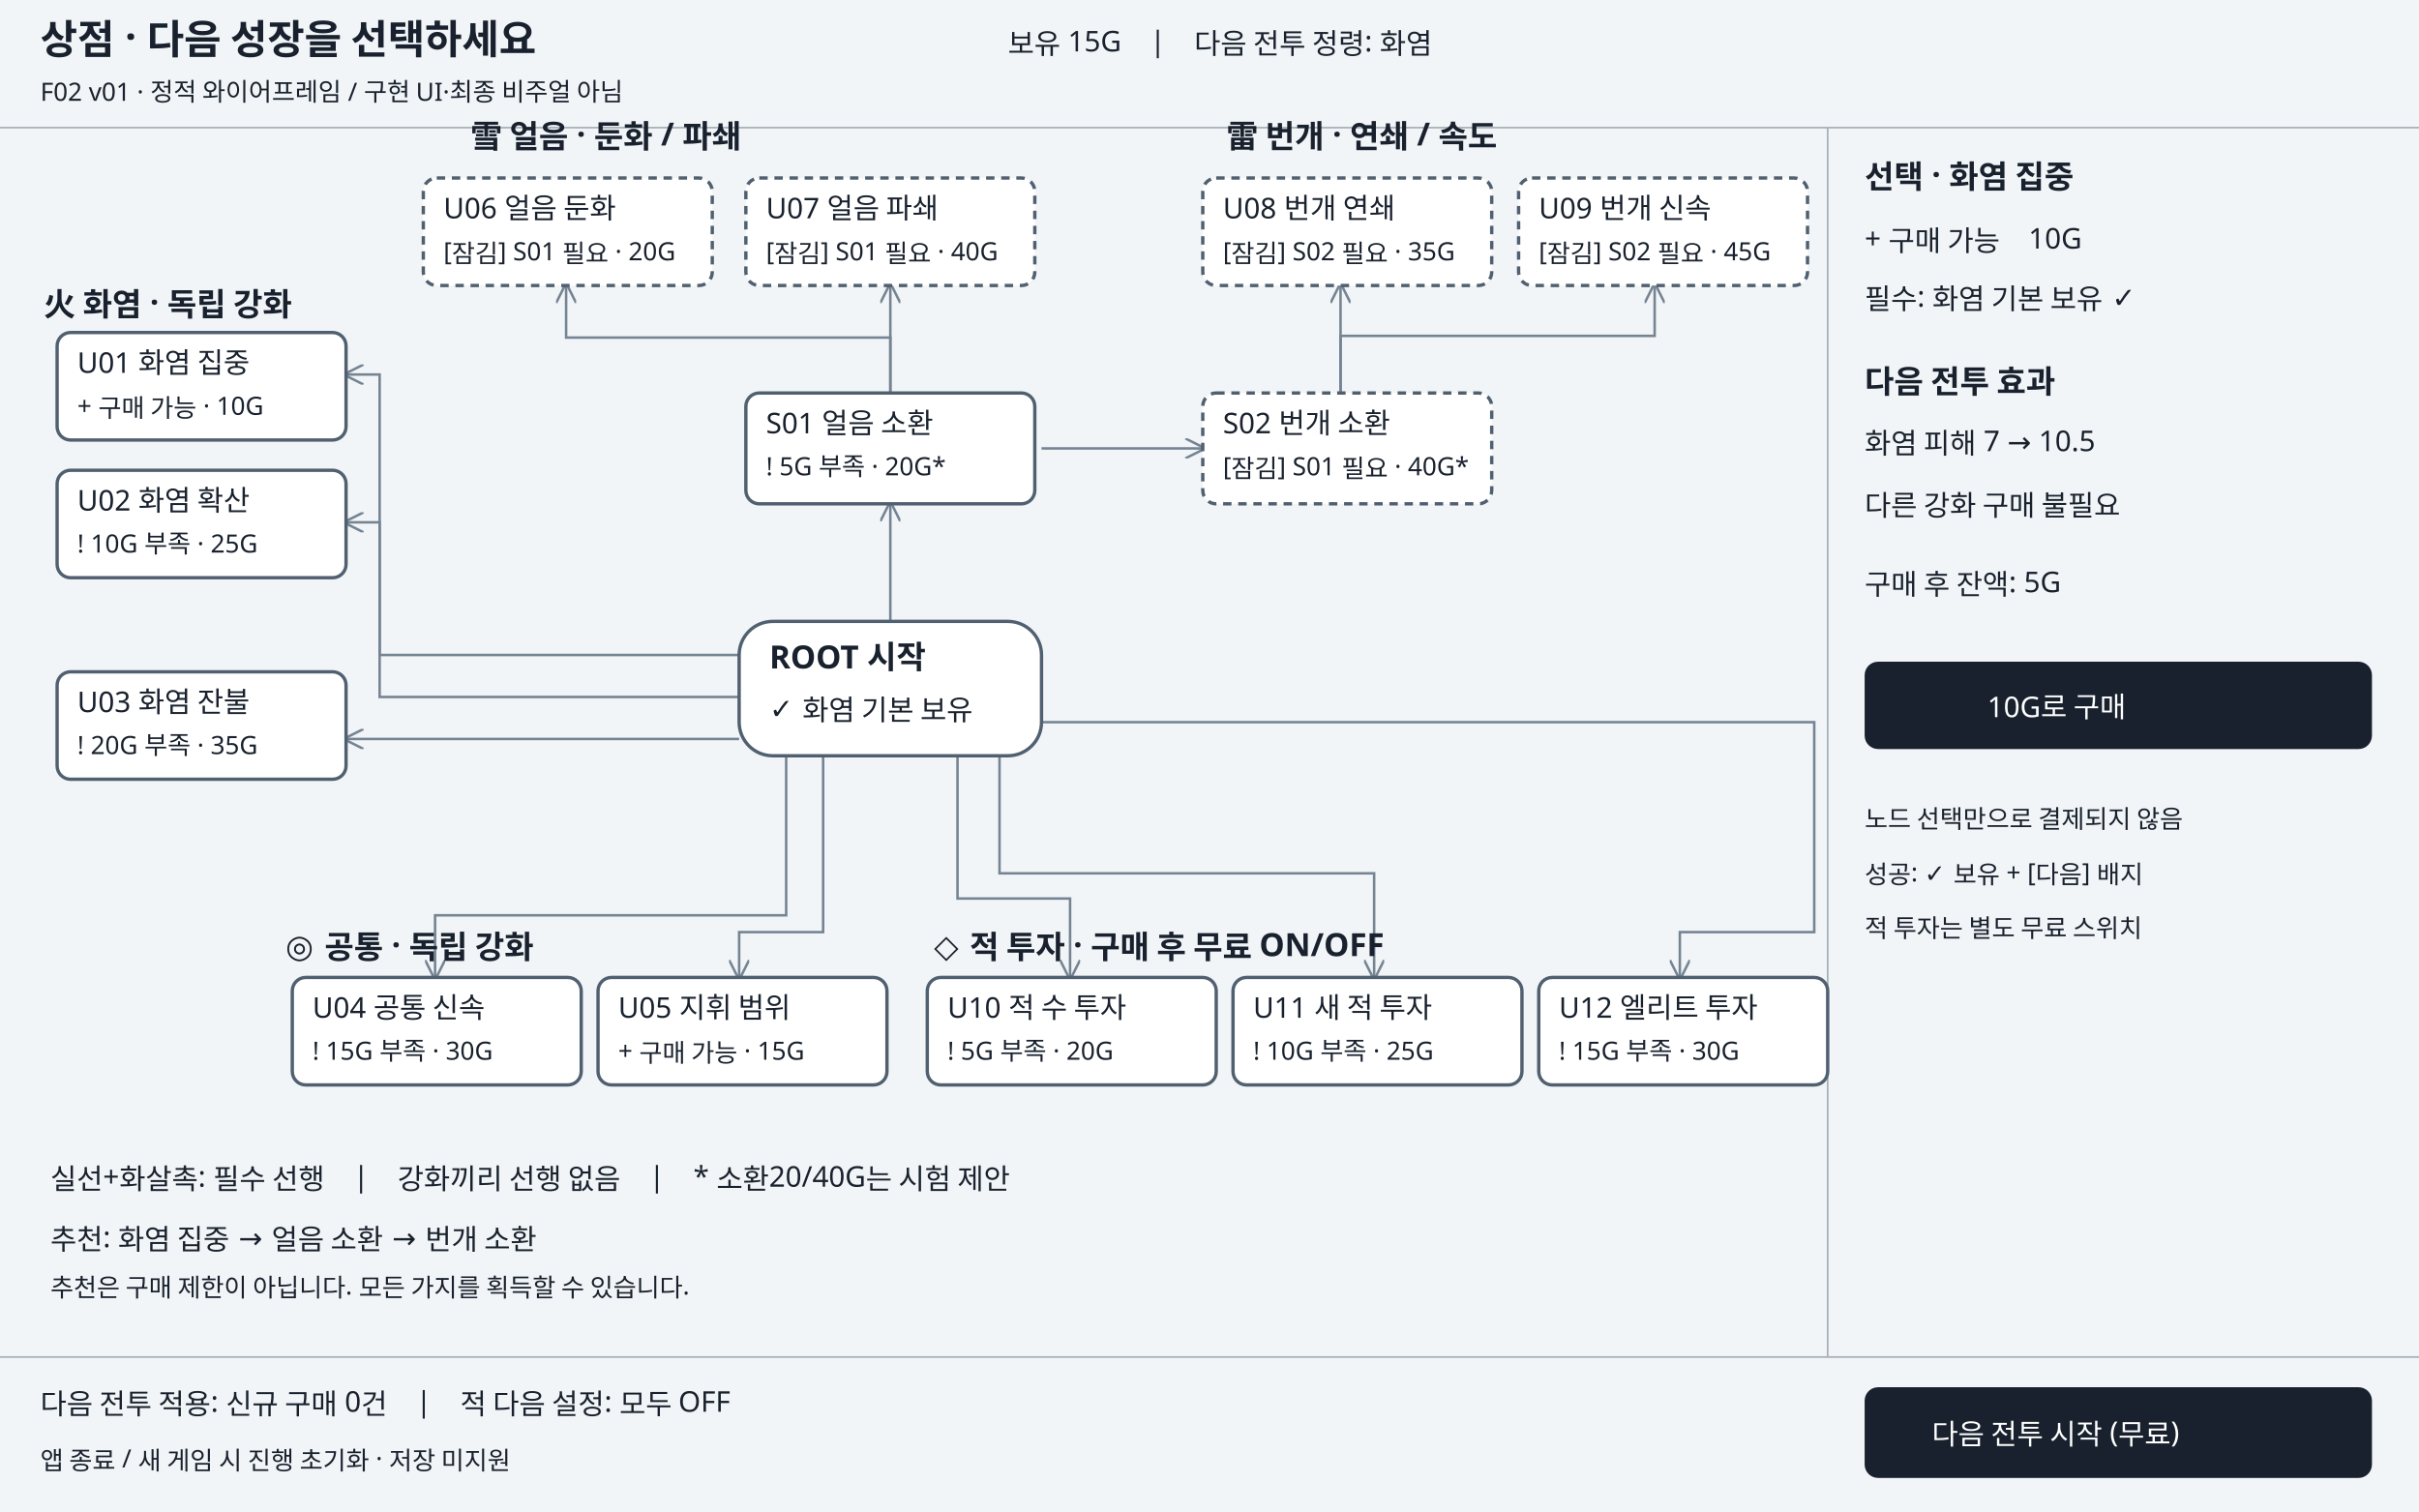
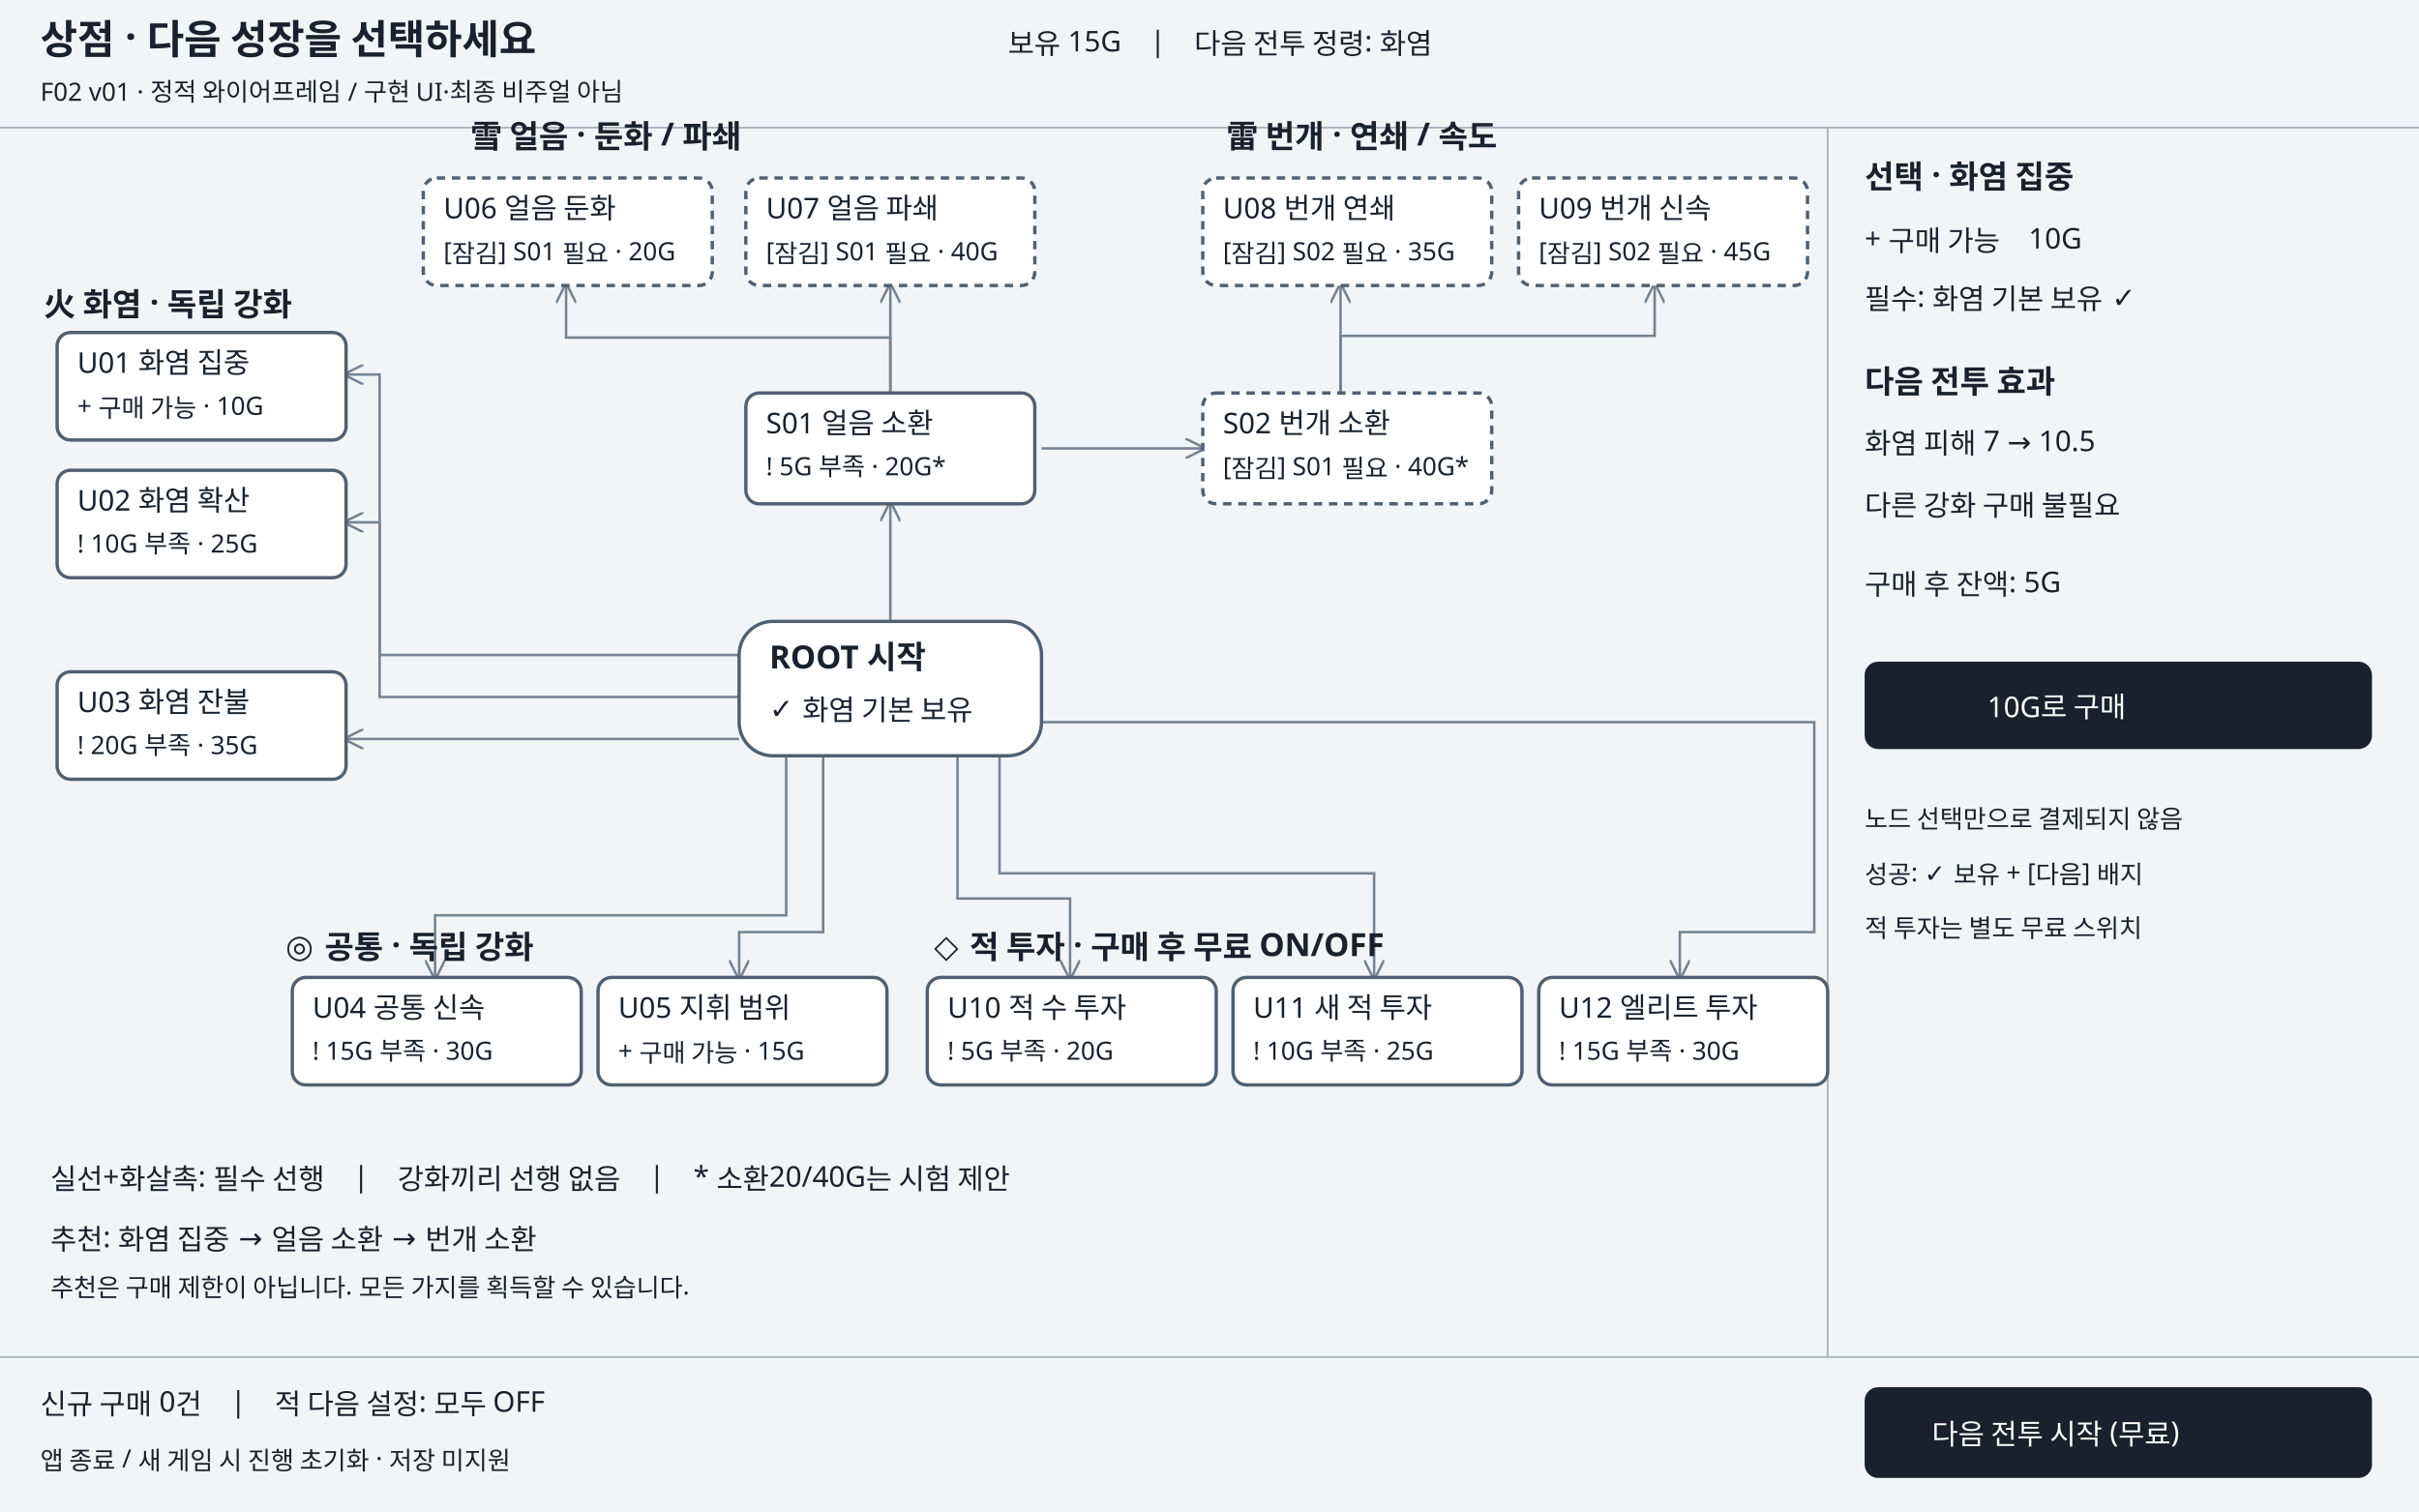
<svg xmlns="http://www.w3.org/2000/svg" width="1440" height="900" viewBox="0 0 1440 900" role="img" aria-labelledby="title desc">
  <style>@font-face{font-family:NotoKR;src:url(https://fonts.gstatic.com/s/notosanskr/v40/PbyxFmXiEBPT4ITbgNA5Cgms3VYcOA-vvnIzzuoyeLQ.ttf)}text{font-family:NotoKR,sans-serif;fill:#18212d;font-size:17px}.title{font-size:24px;font-weight:bold}.small{font-size:15px}.node{fill:white;stroke:#506070;stroke-width:2}.locked{stroke-dasharray:5 4}.edge{fill:none;stroke:#758493;stroke-width:1.5;marker-end:url(#arrow)}.head{font-size:19px;font-weight:bold}</style>
  <defs>
    <marker id="arrow" markerWidth="8" markerHeight="8" refX="7" refY="4" orient="auto">
      <path d="M0 0L8 4L0 8" fill="none" stroke="#758493" />
    </marker>
  </defs>
  <rect width="1440" height="900" fill="#f2f5f7" />
  <text x="24" y="32" class="title">상점 · 다음 성장을 선택하세요</text>
  <text x="600" y="32">보유 15G　|　다음 전투 정령: 화염</text>
  <text x="24" y="60" class="small">F02 v01 · 정적 와이어프레임 / 구현 UI·최종 비주얼 아님</text>
  <path d="M0 76H1440M1088 76V808M0 808H1440" stroke="#a5afb8" />
  <g class="edge">
    <path d="M440 390H226V223H206" />
    <path d="M440 415H226V311H206" />
    <path d="M440 440H206" />
    <path d="M530 370V300" />
    <path d="M530 234V201H337V170" />
    <path d="M530 234V170" />
    <path d="M620 267H716" />
    <path d="M798 234V170" />
    <path d="M798 234V200H985V170" />
    <path d="M468 450V545H259V582" />
    <path d="M490 450V555H440V582" />
    <path d="M570 450V535H637V582" />
    <path d="M595 450V520H818V582" />
    <path d="M620 430H1080V555H1000V582" />
  </g>
  <text x="26" y="188" class="head">火 화염 · 독립 강화</text>
  <g>
    <rect x="34" y="198" width="172" height="64" rx="8" class="node" stroke="#18212d" />
    <text x="46" y="222">U01 화염 집중</text>
    <text x="46" y="247" class="small">+ 구매 가능 · 10G</text>
  </g>
  <g>
    <rect x="34" y="280" width="172" height="64" rx="8" class="node" />
    <text x="46" y="304">U02 화염 확산</text>
    <text x="46" y="329" class="small">! 10G 부족 · 25G</text>
  </g>
  <g>
    <rect x="34" y="400" width="172" height="64" rx="8" class="node" />
    <text x="46" y="424">U03 화염 잔불</text>
    <text x="46" y="449" class="small">! 20G 부족 · 35G</text>
  </g>
  <text x="280" y="88" class="head">雪 얼음 · 둔화 / 파쇄</text>
  <g>
    <rect x="252" y="106" width="172" height="64" rx="8" class="node locked" />
    <text x="264" y="130">U06 얼음 둔화</text>
    <text x="264" y="155" class="small">[잠김] S01 필요 · 20G</text>
  </g>
  <g>
    <rect x="444" y="106" width="172" height="64" rx="8" class="node locked" />
    <text x="456" y="130">U07 얼음 파쇄</text>
    <text x="456" y="155" class="small">[잠김] S01 필요 · 40G</text>
  </g>
  <g>
    <rect x="444" y="234" width="172" height="66" rx="8" class="node" />
    <text x="456" y="258">S01 얼음 소환</text>
    <text x="456" y="283" class="small">! 5G 부족 · 20G*</text>
  </g>
  <text x="730" y="88" class="head">雷 번개 · 연쇄 / 속도</text>
  <g>
    <rect x="716" y="106" width="172" height="64" rx="8" class="node locked" />
    <text x="728" y="130">U08 번개 연쇄</text>
    <text x="728" y="155" class="small">[잠김] S02 필요 · 35G</text>
  </g>
  <g>
    <rect x="904" y="106" width="172" height="64" rx="8" class="node locked" />
    <text x="916" y="130">U09 번개 신속</text>
    <text x="916" y="155" class="small">[잠김] S02 필요 · 45G</text>
  </g>
  <g>
    <rect x="716" y="234" width="172" height="66" rx="8" class="node locked" />
    <text x="728" y="258">S02 번개 소환</text>
    <text x="728" y="283" class="small">[잠김] S01 필요 · 40G*</text>
  </g>
  <g>
    <rect x="440" y="370" width="180" height="80" rx="20" class="node" stroke="#18212d" />
    <text x="458" y="398" class="head">ROOT 시작</text>
    <text x="458" y="428">✓ 화염 기본 보유</text>
  </g>
  <text x="170" y="570" class="head">◎ 공통 · 독립 강화</text>
  <g>
    <rect x="174" y="582" width="172" height="64" rx="8" class="node" />
    <text x="186" y="606">U04 공통 신속</text>
    <text x="186" y="631" class="small">! 15G 부족 · 30G</text>
  </g>
  <g>
    <rect x="356" y="582" width="172" height="64" rx="8" class="node" />
    <text x="368" y="606">U05 지휘 범위</text>
    <text x="368" y="631" class="small">+ 구매 가능 · 15G</text>
  </g>
  <text x="556" y="570" class="head">◇ 적 투자 · 구매 후 무료 ON/OFF</text>
  <g>
    <rect x="552" y="582" width="172" height="64" rx="8" class="node" />
    <text x="564" y="606">U10 적 수 투자</text>
    <text x="564" y="631" class="small">! 5G 부족 · 20G</text>
  </g>
  <g>
    <rect x="734" y="582" width="172" height="64" rx="8" class="node" />
    <text x="746" y="606">U11 새 적 투자</text>
    <text x="746" y="631" class="small">! 10G 부족 · 25G</text>
  </g>
  <g>
    <rect x="916" y="582" width="172" height="64" rx="8" class="node" />
    <text x="928" y="606">U12 엘리트 투자</text>
    <text x="928" y="631" class="small">! 15G 부족 · 30G</text>
  </g>
  <text x="30" y="708">실선+화살촉: 필수 선행　|　강화끼리 선행 없음　|　* 소환20/40G는 시험 제안</text>
  <text x="30" y="744">추천: 화염 집중 → 얼음 소환 → 번개 소환</text>
  <text x="30" y="772" class="small">추천은 구매 제한이 아닙니다. 모든 가지를 획득할 수 있습니다.</text>
  <text x="1110" y="112" class="head">선택 · 화염 집중</text>
  <text x="1110" y="148">+ 구매 가능　10G</text>
  <text x="1110" y="184">필수: 화염 기본 보유 ✓</text>
  <text x="1110" y="234" class="head">다음 전투 효과</text>
  <text x="1110" y="270">화염 피해 7 → 10.5</text>
  <text x="1110" y="307">다른 강화 구매 불필요</text>
  <text x="1110" y="354">구매 후 잔액: 5G</text>
  <rect x="1110" y="394" width="302" height="52" rx="8" fill="#18212d" />
  <text x="1183" y="427" style="fill:white">10G로 구매</text>
  <text x="1110" y="493" class="small">노드 선택만으로 결제되지 않음</text>
  <text x="1110" y="526" class="small">성공: ✓ 보유 + [다음] 배지</text>
  <text x="1110" y="558" class="small">적 투자는 별도 무료 스위치</text>
-   <text x="24" y="842">다음 전투 적용: 신규 구매 0건　|　적 다음 설정: 모두 OFF</text>
+   <text x="24" y="842">신규 구매 0건　|　적 다음 설정: 모두 OFF</text>
  <text x="24" y="875" class="small">앱 종료 / 새 게임 시 진행 초기화 · 저장 미지원</text>
  <rect x="1110" y="826" width="302" height="54" rx="8" fill="#18212d" />
  <text x="1150" y="860" style="fill:white">다음 전투 시작 (무료)</text>
</svg>
